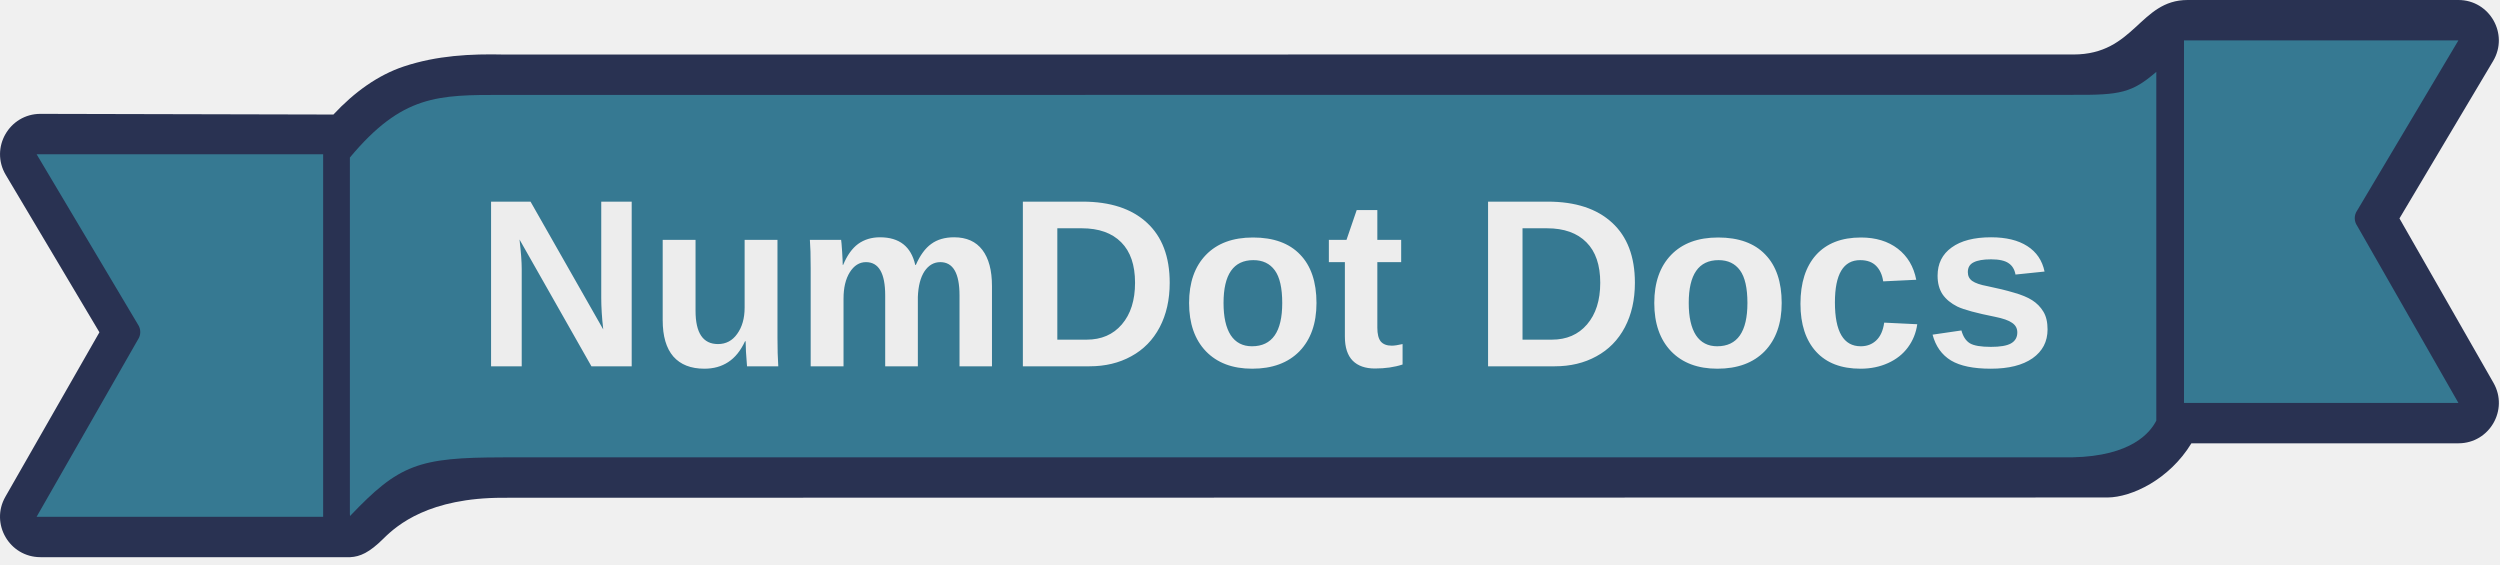
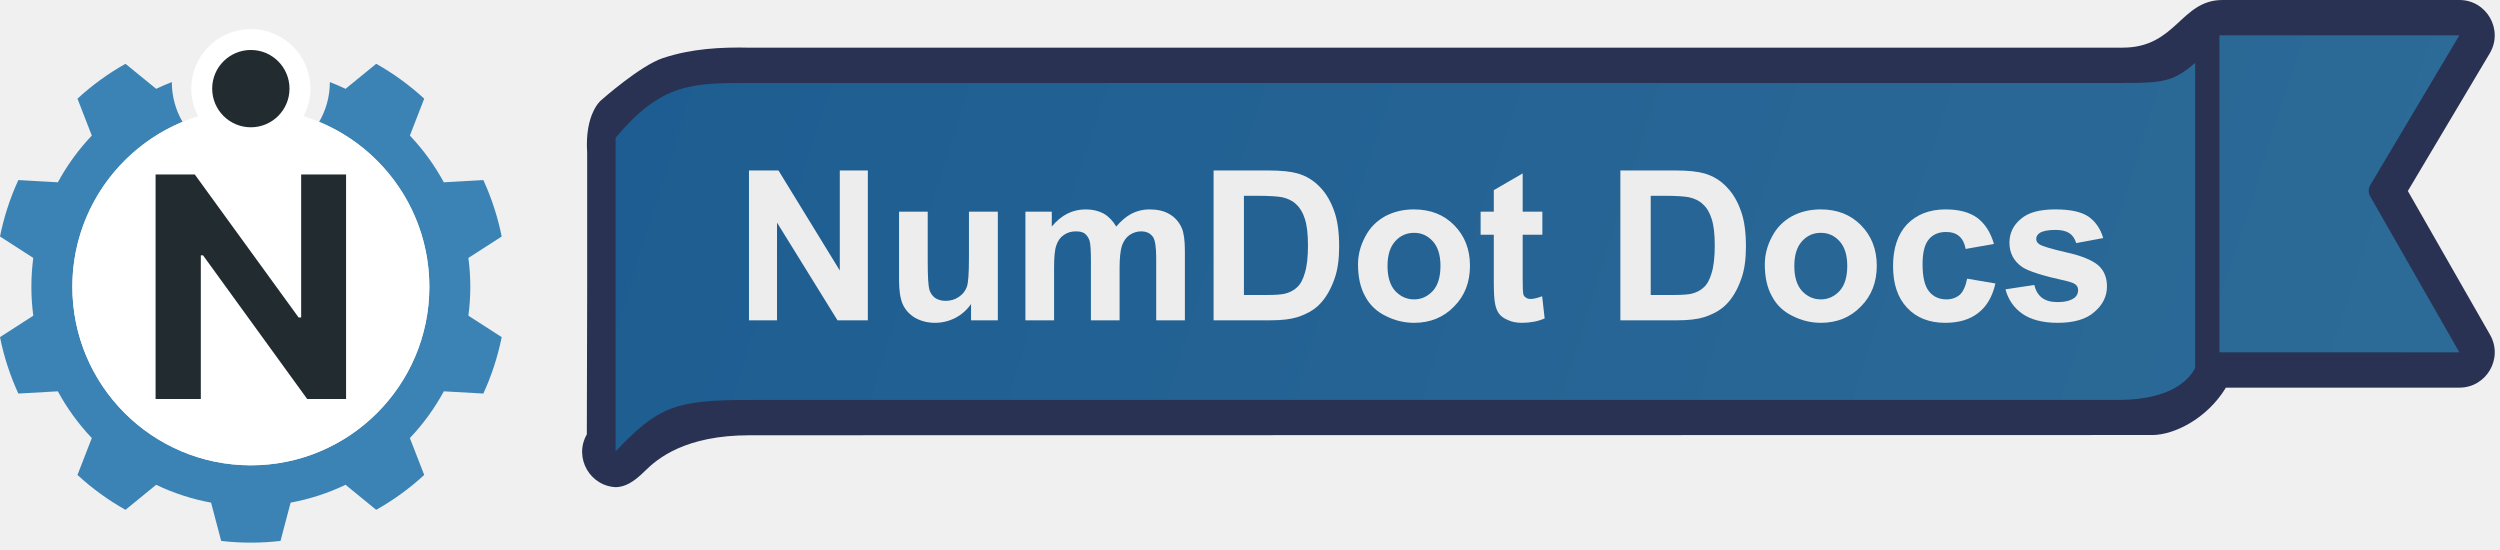
- <svg xmlns="http://www.w3.org/2000/svg" width="100%" height="100%" viewBox="0 0 195 44" version="1.1" xml:space="preserve" style="fill-rule:evenodd;clip-rule:evenodd;stroke-linejoin:round;stroke-miterlimit:2;">
-   <g transform="matrix(1,0,0,1,-5.73695,-202.738)">
-     <path d="M176.371,202.738C172.625,202.738 172.251,206.988 167.467,206.988C166.305,206.982 44.965,206.99 44.965,206.99L45.041,206.992C42.451,206.93 39.813,207.066 37.242,207.92C35.218,208.592 33.357,209.936 31.744,211.672L8.896,211.619C6.451,211.617 4.936,214.28 6.187,216.381L13.492,228.656L6.158,241.482C4.956,243.582 6.472,246.197 8.892,246.197L33.055,246.197C33.82,246.159 34.544,245.844 35.644,244.751C36.743,243.657 39.228,241.564 44.965,241.564C46.705,241.564 48.115,241.562 48.115,241.562L170.134,241.542C172.003,241.523 174.936,240.154 176.667,237.316L197.494,237.316C199.914,237.316 201.43,234.702 200.229,232.601L192.895,219.775L200.199,207.5C201.449,205.4 199.936,202.738 197.492,202.738L176.371,202.738Z" style="fill:rgb(41,50,82);fill-rule:nonzero;" />
+ <svg xmlns="http://www.w3.org/2000/svg" width="100%" height="100%" viewBox="0 0 223 49" version="1.1" xml:space="preserve" style="fill-rule:evenodd;clip-rule:evenodd;stroke-linecap:round;stroke-linejoin:round;stroke-miterlimit:1.5;">
+   <g transform="matrix(1,0,0,1,21.8834,-202.738)">
+     <path d="M176.371,202.738C172.625,202.738 172.251,206.988 167.467,206.988C166.305,206.982 44.965,206.99 44.965,206.99L45.041,206.992C42.451,206.93 39.813,207.066 37.242,207.92C35.218,208.592 31.744,211.672 31.744,211.672C31.744,211.672 30.256,212.835 30.492,216.381L30.492,228.656L30.462,241.482C29.261,243.582 30.777,246.197 33.197,246.197L33.055,246.197C33.82,246.159 34.544,245.844 35.644,244.751C36.743,243.657 39.228,241.564 44.965,241.564C46.705,241.564 48.115,241.562 48.115,241.562L170.134,241.542C172.003,241.523 174.936,240.154 176.667,237.316L197.494,237.316C199.914,237.316 201.43,234.702 200.229,232.601L192.895,219.775L200.199,207.5C201.449,205.4 199.936,202.738 197.492,202.738L176.371,202.738Z" style="fill:rgb(41,50,82);fill-rule:nonzero;" />
  </g>
-   <g transform="matrix(1,0,0,1,-5.73695,-202.738)">
-     <path d="M8.593,214.769L16.492,228.041C16.741,228.399 16.741,228.874 16.492,229.232L8.593,243.046L30.942,243.046L30.942,214.769L8.593,214.769ZM176.089,205.889L176.089,234.166L197.493,234.166L189.595,220.351C189.345,219.993 189.345,219.518 189.595,219.16L197.492,205.889L176.089,205.889ZM33.028,215.025L33.028,242.814C33.036,242.872 33.039,242.93 33.038,242.988C36.861,238.971 38.366,238.414 44.966,238.414L44.966,238.412L167.376,238.41C172.029,238.317 173.477,236.44 173.928,235.547L173.928,208.345C172.046,209.963 171.129,210.164 167.477,210.133L167.477,210.139L167.343,210.139C167.331,210.139 167.321,210.141 167.309,210.141C167.298,210.14 167.286,210.14 167.274,210.139L44.966,210.141C39.914,210.141 37.126,210.115 33.028,215.025L33.028,215.025Z" style="fill:rgb(54,121,146);fill-rule:nonzero;" />
+   <g transform="matrix(1,0,0,1,21.8834,-202.738)">
+     <path d="M176.089,205.889L176.089,234.166L197.493,234.166L189.595,220.351C189.345,219.993 189.345,219.518 189.595,219.16L197.492,205.889L176.089,205.889ZM33.028,215.025L33.028,242.814C33.036,242.872 33.039,242.93 33.038,242.988C36.861,238.971 38.366,238.414 44.966,238.414L44.966,238.412L167.376,238.41C172.029,238.317 173.477,236.44 173.928,235.547L173.928,208.345C172.046,209.963 171.129,210.164 167.477,210.133L167.477,210.139L167.343,210.139C167.331,210.139 167.321,210.141 167.309,210.141C167.298,210.14 167.286,210.14 167.274,210.139L44.966,210.141C39.914,210.141 37.126,210.115 33.028,215.025L33.028,215.025Z" style="fill:url(#_Linear1);fill-rule:nonzero;" />
  </g>
-   <g transform="matrix(1,0,0,1,-9.20064,17.0207)">
-     <text x="46.253px" y="11.551px" style="font-family:'Arial-BoldMT', 'Arial', sans-serif;font-weight:700;font-size:18.667px;fill:rgb(237,237,237);">NumDot Docs</text>
+   <g transform="matrix(1,0,0,1,65.4266,28.5717)">
+     <g transform="matrix(18.667,0,0,18.667,0,0)">
+       <path d="M0.074,-0L0.074,-0.716L0.215,-0.716L0.508,-0.238L0.508,-0.716L0.642,-0.716L0.642,-0L0.497,-0L0.208,-0.467L0.208,-0L0.074,-0Z" style="fill:rgb(237,237,237);fill-rule:nonzero;" />
+     </g>
+     <g transform="matrix(18.667,0,0,18.667,13.4807,0)">
+       <path d="M0.413,-0L0.413,-0.078C0.394,-0.05 0.369,-0.028 0.339,-0.012C0.308,0.004 0.275,0.012 0.241,0.012C0.206,0.012 0.175,0.004 0.147,-0.011C0.12,-0.027 0.1,-0.048 0.087,-0.076C0.075,-0.103 0.069,-0.142 0.069,-0.19L0.069,-0.519L0.206,-0.519L0.206,-0.28C0.206,-0.207 0.209,-0.163 0.214,-0.146C0.219,-0.13 0.228,-0.117 0.241,-0.107C0.255,-0.098 0.271,-0.093 0.292,-0.093C0.315,-0.093 0.336,-0.099 0.355,-0.112C0.374,-0.125 0.386,-0.141 0.393,-0.16C0.4,-0.179 0.403,-0.226 0.403,-0.3L0.403,-0.519L0.541,-0.519L0.541,-0L0.413,-0Z" style="fill:rgb(237,237,237);fill-rule:nonzero;" />
+     </g>
+     <g transform="matrix(18.667,0,0,18.667,24.8833,0)">
+       <path d="M0.062,-0.519L0.188,-0.519L0.188,-0.448C0.233,-0.503 0.287,-0.53 0.35,-0.53C0.383,-0.53 0.412,-0.523 0.436,-0.51C0.46,-0.496 0.48,-0.475 0.496,-0.448C0.519,-0.475 0.543,-0.496 0.57,-0.51C0.596,-0.523 0.624,-0.53 0.654,-0.53C0.692,-0.53 0.725,-0.523 0.751,-0.507C0.777,-0.492 0.797,-0.469 0.81,-0.439C0.819,-0.417 0.824,-0.381 0.824,-0.332L0.824,-0L0.687,-0L0.687,-0.296C0.687,-0.348 0.682,-0.381 0.673,-0.396C0.66,-0.416 0.641,-0.425 0.614,-0.425C0.595,-0.425 0.577,-0.419 0.56,-0.408C0.543,-0.396 0.531,-0.379 0.523,-0.356C0.516,-0.334 0.512,-0.298 0.512,-0.249L0.512,-0L0.375,-0L0.375,-0.284C0.375,-0.335 0.373,-0.367 0.368,-0.382C0.363,-0.396 0.355,-0.407 0.345,-0.415C0.335,-0.422 0.321,-0.425 0.303,-0.425C0.282,-0.425 0.263,-0.42 0.246,-0.408C0.229,-0.397 0.217,-0.38 0.21,-0.359C0.202,-0.337 0.199,-0.302 0.199,-0.252L0.199,-0L0.062,-0L0.062,-0.519Z" style="fill:rgb(237,237,237);fill-rule:nonzero;" />
+     </g>
+     <g transform="matrix(18.667,0,0,18.667,41.4812,0)">
+       <path d="M0.072,-0.716L0.336,-0.716C0.396,-0.716 0.441,-0.711 0.473,-0.702C0.515,-0.69 0.551,-0.668 0.581,-0.636C0.611,-0.605 0.633,-0.566 0.649,-0.52C0.665,-0.475 0.672,-0.418 0.672,-0.351C0.672,-0.292 0.665,-0.241 0.65,-0.199C0.632,-0.147 0.607,-0.104 0.574,-0.072C0.549,-0.048 0.515,-0.029 0.472,-0.015C0.44,-0.005 0.398,-0 0.344,-0L0.072,-0L0.072,-0.716ZM0.217,-0.595L0.217,-0.121L0.325,-0.121C0.365,-0.121 0.394,-0.123 0.412,-0.127C0.436,-0.133 0.455,-0.143 0.47,-0.157C0.486,-0.171 0.499,-0.194 0.508,-0.226C0.518,-0.258 0.523,-0.302 0.523,-0.357C0.523,-0.413 0.518,-0.455 0.508,-0.485C0.499,-0.514 0.485,-0.538 0.467,-0.554C0.45,-0.571 0.427,-0.582 0.4,-0.588C0.38,-0.592 0.341,-0.595 0.282,-0.595L0.217,-0.595Z" style="fill:rgb(237,237,237);fill-rule:nonzero;" />
+     </g>
+     <g transform="matrix(18.667,0,0,18.667,54.9619,0)">
+       <path d="M0.04,-0.267C0.04,-0.312 0.051,-0.356 0.074,-0.399C0.096,-0.442 0.128,-0.474 0.169,-0.497C0.21,-0.519 0.256,-0.53 0.307,-0.53C0.386,-0.53 0.45,-0.505 0.5,-0.454C0.55,-0.403 0.575,-0.339 0.575,-0.261C0.575,-0.182 0.55,-0.117 0.499,-0.066C0.449,-0.014 0.385,0.012 0.308,0.012C0.261,0.012 0.215,0.001 0.172,-0.021C0.129,-0.042 0.096,-0.073 0.074,-0.115C0.051,-0.156 0.04,-0.207 0.04,-0.267ZM0.181,-0.259C0.181,-0.208 0.193,-0.168 0.217,-0.141C0.242,-0.114 0.272,-0.1 0.308,-0.1C0.343,-0.1 0.373,-0.114 0.398,-0.141C0.422,-0.168 0.434,-0.208 0.434,-0.26C0.434,-0.311 0.422,-0.35 0.398,-0.377C0.373,-0.405 0.343,-0.418 0.308,-0.418C0.272,-0.418 0.242,-0.405 0.217,-0.377C0.193,-0.35 0.181,-0.311 0.181,-0.259Z" style="fill:rgb(237,237,237);fill-rule:nonzero;" />
+     </g>
+     <g transform="matrix(18.667,0,0,18.667,66.3645,0)">
+       <path d="M0.31,-0.519L0.31,-0.409L0.216,-0.409L0.216,-0.2C0.216,-0.158 0.217,-0.133 0.219,-0.126C0.22,-0.119 0.224,-0.113 0.231,-0.109C0.237,-0.104 0.245,-0.102 0.254,-0.102C0.267,-0.102 0.285,-0.106 0.309,-0.115L0.321,-0.009C0.289,0.005 0.253,0.012 0.212,0.012C0.188,0.012 0.165,0.008 0.146,-0.001C0.126,-0.009 0.111,-0.02 0.102,-0.033C0.093,-0.046 0.086,-0.064 0.083,-0.086C0.08,-0.102 0.078,-0.135 0.078,-0.183L0.078,-0.409L0.015,-0.409L0.015,-0.519L0.078,-0.519L0.078,-0.622L0.216,-0.702L0.216,-0.519L0.31,-0.519Z" style="fill:rgb(237,237,237);fill-rule:nonzero;" />
+     </g>
+     <g transform="matrix(18.667,0,0,18.667,77.767,0)">
+       <path d="M0.072,-0.716L0.336,-0.716C0.396,-0.716 0.441,-0.711 0.473,-0.702C0.515,-0.69 0.551,-0.668 0.581,-0.636C0.611,-0.605 0.633,-0.566 0.649,-0.52C0.665,-0.475 0.672,-0.418 0.672,-0.351C0.672,-0.292 0.665,-0.241 0.65,-0.199C0.632,-0.147 0.607,-0.104 0.574,-0.072C0.549,-0.048 0.515,-0.029 0.472,-0.015C0.44,-0.005 0.398,-0 0.344,-0L0.072,-0L0.072,-0.716ZM0.217,-0.595L0.217,-0.121L0.325,-0.121C0.365,-0.121 0.394,-0.123 0.412,-0.127C0.436,-0.133 0.455,-0.143 0.47,-0.157C0.486,-0.171 0.499,-0.194 0.508,-0.226C0.518,-0.258 0.523,-0.302 0.523,-0.357C0.523,-0.413 0.518,-0.455 0.508,-0.485C0.499,-0.514 0.485,-0.538 0.467,-0.554C0.45,-0.571 0.427,-0.582 0.4,-0.588C0.38,-0.592 0.341,-0.595 0.282,-0.595L0.217,-0.595Z" style="fill:rgb(237,237,237);fill-rule:nonzero;" />
+     </g>
+     <g transform="matrix(18.667,0,0,18.667,91.2477,0)">
+       <path d="M0.04,-0.267C0.04,-0.312 0.051,-0.356 0.074,-0.399C0.096,-0.442 0.128,-0.474 0.169,-0.497C0.21,-0.519 0.256,-0.53 0.307,-0.53C0.386,-0.53 0.45,-0.505 0.5,-0.454C0.55,-0.403 0.575,-0.339 0.575,-0.261C0.575,-0.182 0.55,-0.117 0.499,-0.066C0.449,-0.014 0.385,0.012 0.308,0.012C0.261,0.012 0.215,0.001 0.172,-0.021C0.129,-0.042 0.096,-0.073 0.074,-0.115C0.051,-0.156 0.04,-0.207 0.04,-0.267ZM0.181,-0.259C0.181,-0.208 0.193,-0.168 0.217,-0.141C0.242,-0.114 0.272,-0.1 0.308,-0.1C0.343,-0.1 0.373,-0.114 0.398,-0.141C0.422,-0.168 0.434,-0.208 0.434,-0.26C0.434,-0.311 0.422,-0.35 0.398,-0.377C0.373,-0.405 0.343,-0.418 0.308,-0.418C0.272,-0.418 0.242,-0.405 0.217,-0.377C0.193,-0.35 0.181,-0.311 0.181,-0.259Z" style="fill:rgb(237,237,237);fill-rule:nonzero;" />
+     </g>
+     <g transform="matrix(18.667,0,0,18.667,102.65,0)">
+       <path d="M0.524,-0.365L0.389,-0.341C0.384,-0.368 0.374,-0.388 0.358,-0.402C0.342,-0.416 0.321,-0.422 0.295,-0.422C0.261,-0.422 0.233,-0.411 0.213,-0.387C0.193,-0.363 0.183,-0.324 0.183,-0.269C0.183,-0.207 0.193,-0.164 0.214,-0.138C0.234,-0.113 0.262,-0.1 0.297,-0.1C0.323,-0.1 0.344,-0.108 0.361,-0.122C0.377,-0.137 0.389,-0.163 0.396,-0.199L0.531,-0.176C0.517,-0.114 0.49,-0.067 0.45,-0.036C0.41,-0.004 0.357,0.012 0.291,0.012C0.215,0.012 0.154,-0.012 0.109,-0.06C0.064,-0.108 0.042,-0.174 0.042,-0.259C0.042,-0.344 0.064,-0.411 0.109,-0.459C0.155,-0.506 0.216,-0.53 0.293,-0.53C0.356,-0.53 0.406,-0.517 0.444,-0.49C0.481,-0.462 0.508,-0.421 0.524,-0.365Z" style="fill:rgb(237,237,237);fill-rule:nonzero;" />
+     </g>
+     <g transform="matrix(18.667,0,0,18.667,113.032,0)">
+       <path d="M0.023,-0.148L0.161,-0.169C0.167,-0.142 0.179,-0.122 0.197,-0.108C0.215,-0.094 0.24,-0.087 0.272,-0.087C0.307,-0.087 0.334,-0.094 0.352,-0.107C0.364,-0.116 0.37,-0.128 0.37,-0.144C0.37,-0.154 0.367,-0.163 0.36,-0.169C0.354,-0.176 0.338,-0.182 0.314,-0.188C0.204,-0.212 0.134,-0.234 0.104,-0.254C0.063,-0.282 0.042,-0.321 0.042,-0.371C0.042,-0.416 0.06,-0.454 0.096,-0.484C0.131,-0.515 0.186,-0.53 0.261,-0.53C0.332,-0.53 0.384,-0.519 0.419,-0.496C0.453,-0.472 0.477,-0.438 0.49,-0.393L0.361,-0.369C0.355,-0.389 0.345,-0.405 0.329,-0.416C0.314,-0.426 0.292,-0.432 0.263,-0.432C0.227,-0.432 0.201,-0.427 0.186,-0.417C0.175,-0.409 0.17,-0.4 0.17,-0.389C0.17,-0.379 0.174,-0.371 0.184,-0.364C0.196,-0.355 0.239,-0.342 0.312,-0.325C0.385,-0.309 0.436,-0.288 0.465,-0.264C0.493,-0.24 0.508,-0.206 0.508,-0.162C0.508,-0.115 0.488,-0.074 0.448,-0.04C0.409,-0.005 0.35,0.012 0.272,0.012C0.201,0.012 0.145,-0.003 0.104,-0.031C0.063,-0.06 0.036,-0.099 0.023,-0.148Z" style="fill:rgb(237,237,237);fill-rule:nonzero;" />
+     </g>
  </g>
+   <g transform="matrix(1.11255,0,0,1.11255,21.704,-229.275)">
+     <g transform="matrix(0.0102158,0,0,0.0102158,-20.6592,208.039)">
+       <path d="M2701.4,452.339C2743.06,468.414 2784.11,486.116 2824.47,505.415L3065.16,308.933C3200.95,385.259 3327.4,477.128 3441.95,582.686L3329.47,872.321C3434.03,982.273 3523.6,1105.56 3595.86,1238.98L3906.08,1221.5C3971.07,1363.07 4019.37,1511.71 4050,1664.44L3788.75,1832.64C3808.72,1983.06 3808.72,2135.45 3788.75,2285.86L4050,2454.06C4019.37,2606.79 3971.07,2755.44 3906.08,2897L3595.86,2879.53C3523.6,3012.95 3434.03,3136.23 3329.47,3246.18L3441.95,3535.82C3327.4,3641.38 3200.95,3733.24 3065.16,3809.57L2824.47,3613.09C2687.58,3678.55 2542.65,3725.64 2393.43,3753.14L2314.19,4053.58C2159.47,4071.64 2003.18,4071.64 1848.46,4053.58L1769.22,3753.14C1620,3725.64 1475.07,3678.55 1338.18,3613.09L1097.48,3809.57C961.694,3733.24 835.248,3641.38 720.696,3535.82L833.181,3246.18C728.621,3136.23 639.049,3012.95 566.789,2879.53L256.569,2897C191.576,2755.44 143.278,2606.79 112.649,2454.06L373.895,2285.86C353.932,2135.45 353.932,1983.06 373.895,1832.64L112.649,1664.44C143.278,1511.71 191.576,1363.07 256.569,1221.5L566.789,1238.98C639.049,1105.56 728.621,982.273 833.181,872.321L720.696,582.686C835.248,477.128 961.694,385.259 1097.48,308.933L1338.18,505.415C1378.54,486.116 1419.59,468.414 1461.25,452.339L1461.25,452.953C1461.25,566.573 1491.87,673.097 1545.31,764.712C1037.76,975.326 680.419,1475.89 680.419,2059.25C680.419,2832.43 1308.14,3460.16 2081.32,3460.16C2854.51,3460.16 3482.23,2832.43 3482.23,2059.25C3482.23,1475.89 3124.89,975.326 2617.34,764.712C2670.78,673.097 2701.4,566.573 2701.4,452.953L2701.4,452.339Z" style="fill:rgb(59,131,181);" />
+     </g>
+     <g transform="matrix(0.00688461,0,0,0.00688461,-13.7082,214.764)">
+       <circle cx="2078.74" cy="2078.74" r="2078.74" style="fill:white;" />
+     </g>
+     <g transform="matrix(0.00761987,0,0,0.00761987,-35.6663,186.997)">
+       <circle cx="4759.84" cy="3437.01" r="625.984" style="fill:white;stroke:white;stroke-width:1.34px;" />
+     </g>
+     <g transform="matrix(0.00495128,0,0,0.00495128,-22.9642,196.169)">
+       <circle cx="4759.84" cy="3437.01" r="625.984" style="fill:rgb(34,44,48);" />
+     </g>
+     <g transform="matrix(0.0102158,0,0,0.0102158,-9.20486,238.073)">
+       <g transform="matrix(2500,0,0,2500,0,0)">
+         <path d="M0.085,-0L0.227,-0L0.227,-0.451L0.234,-0.451L0.561,-0L0.683,-0L0.683,-0.705L0.542,-0.705L0.542,-0.256L0.534,-0.256L0.208,-0.705L0.085,-0.705L0.085,-0Z" style="fill:rgb(34,44,48);fill-rule:nonzero;" />
+       </g>
+     </g>
+   </g>
+   <defs>
+     <linearGradient id="_Linear1" x1="0" y1="0" x2="1" y2="0" gradientUnits="userSpaceOnUse" gradientTransform="matrix(274.988,89.0925,-89.0925,274.988,-24.4484,168.723)">
+       <stop offset="0" style="stop-color:rgb(23,87,142);stop-opacity:1" />
+       <stop offset="1" style="stop-color:rgb(50,112,154);stop-opacity:1" />
+     </linearGradient>
+   </defs>
</svg>
